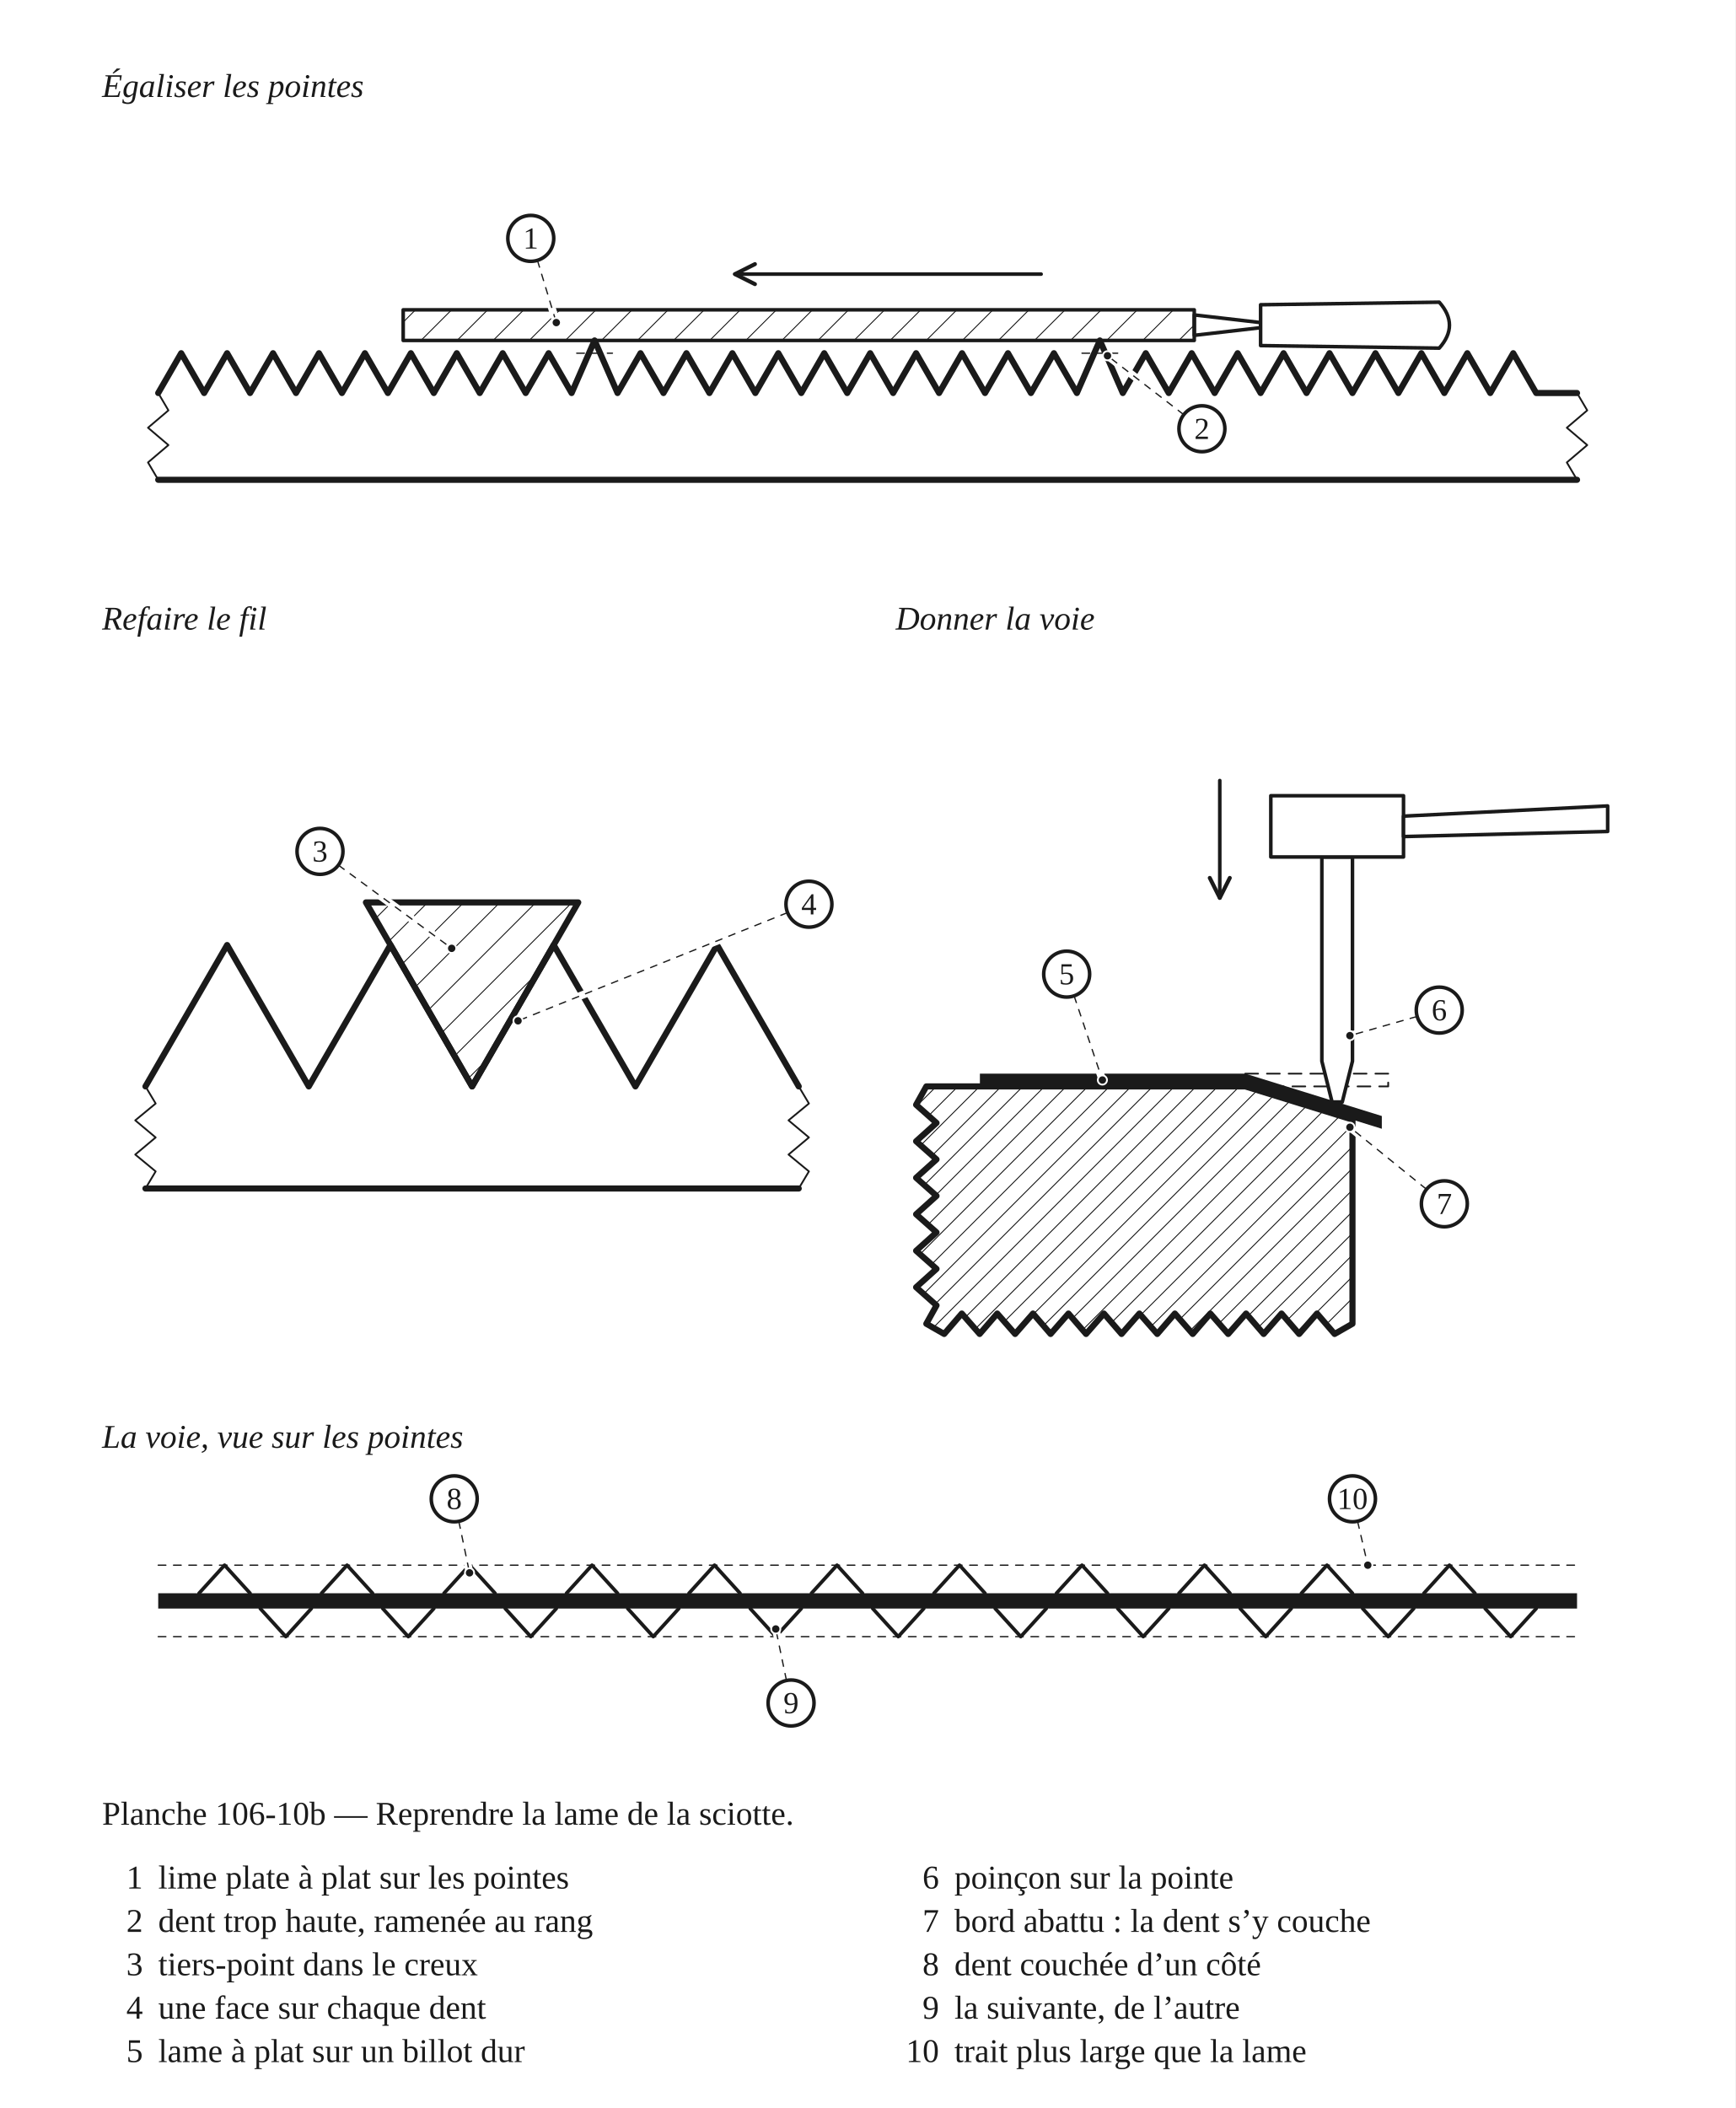
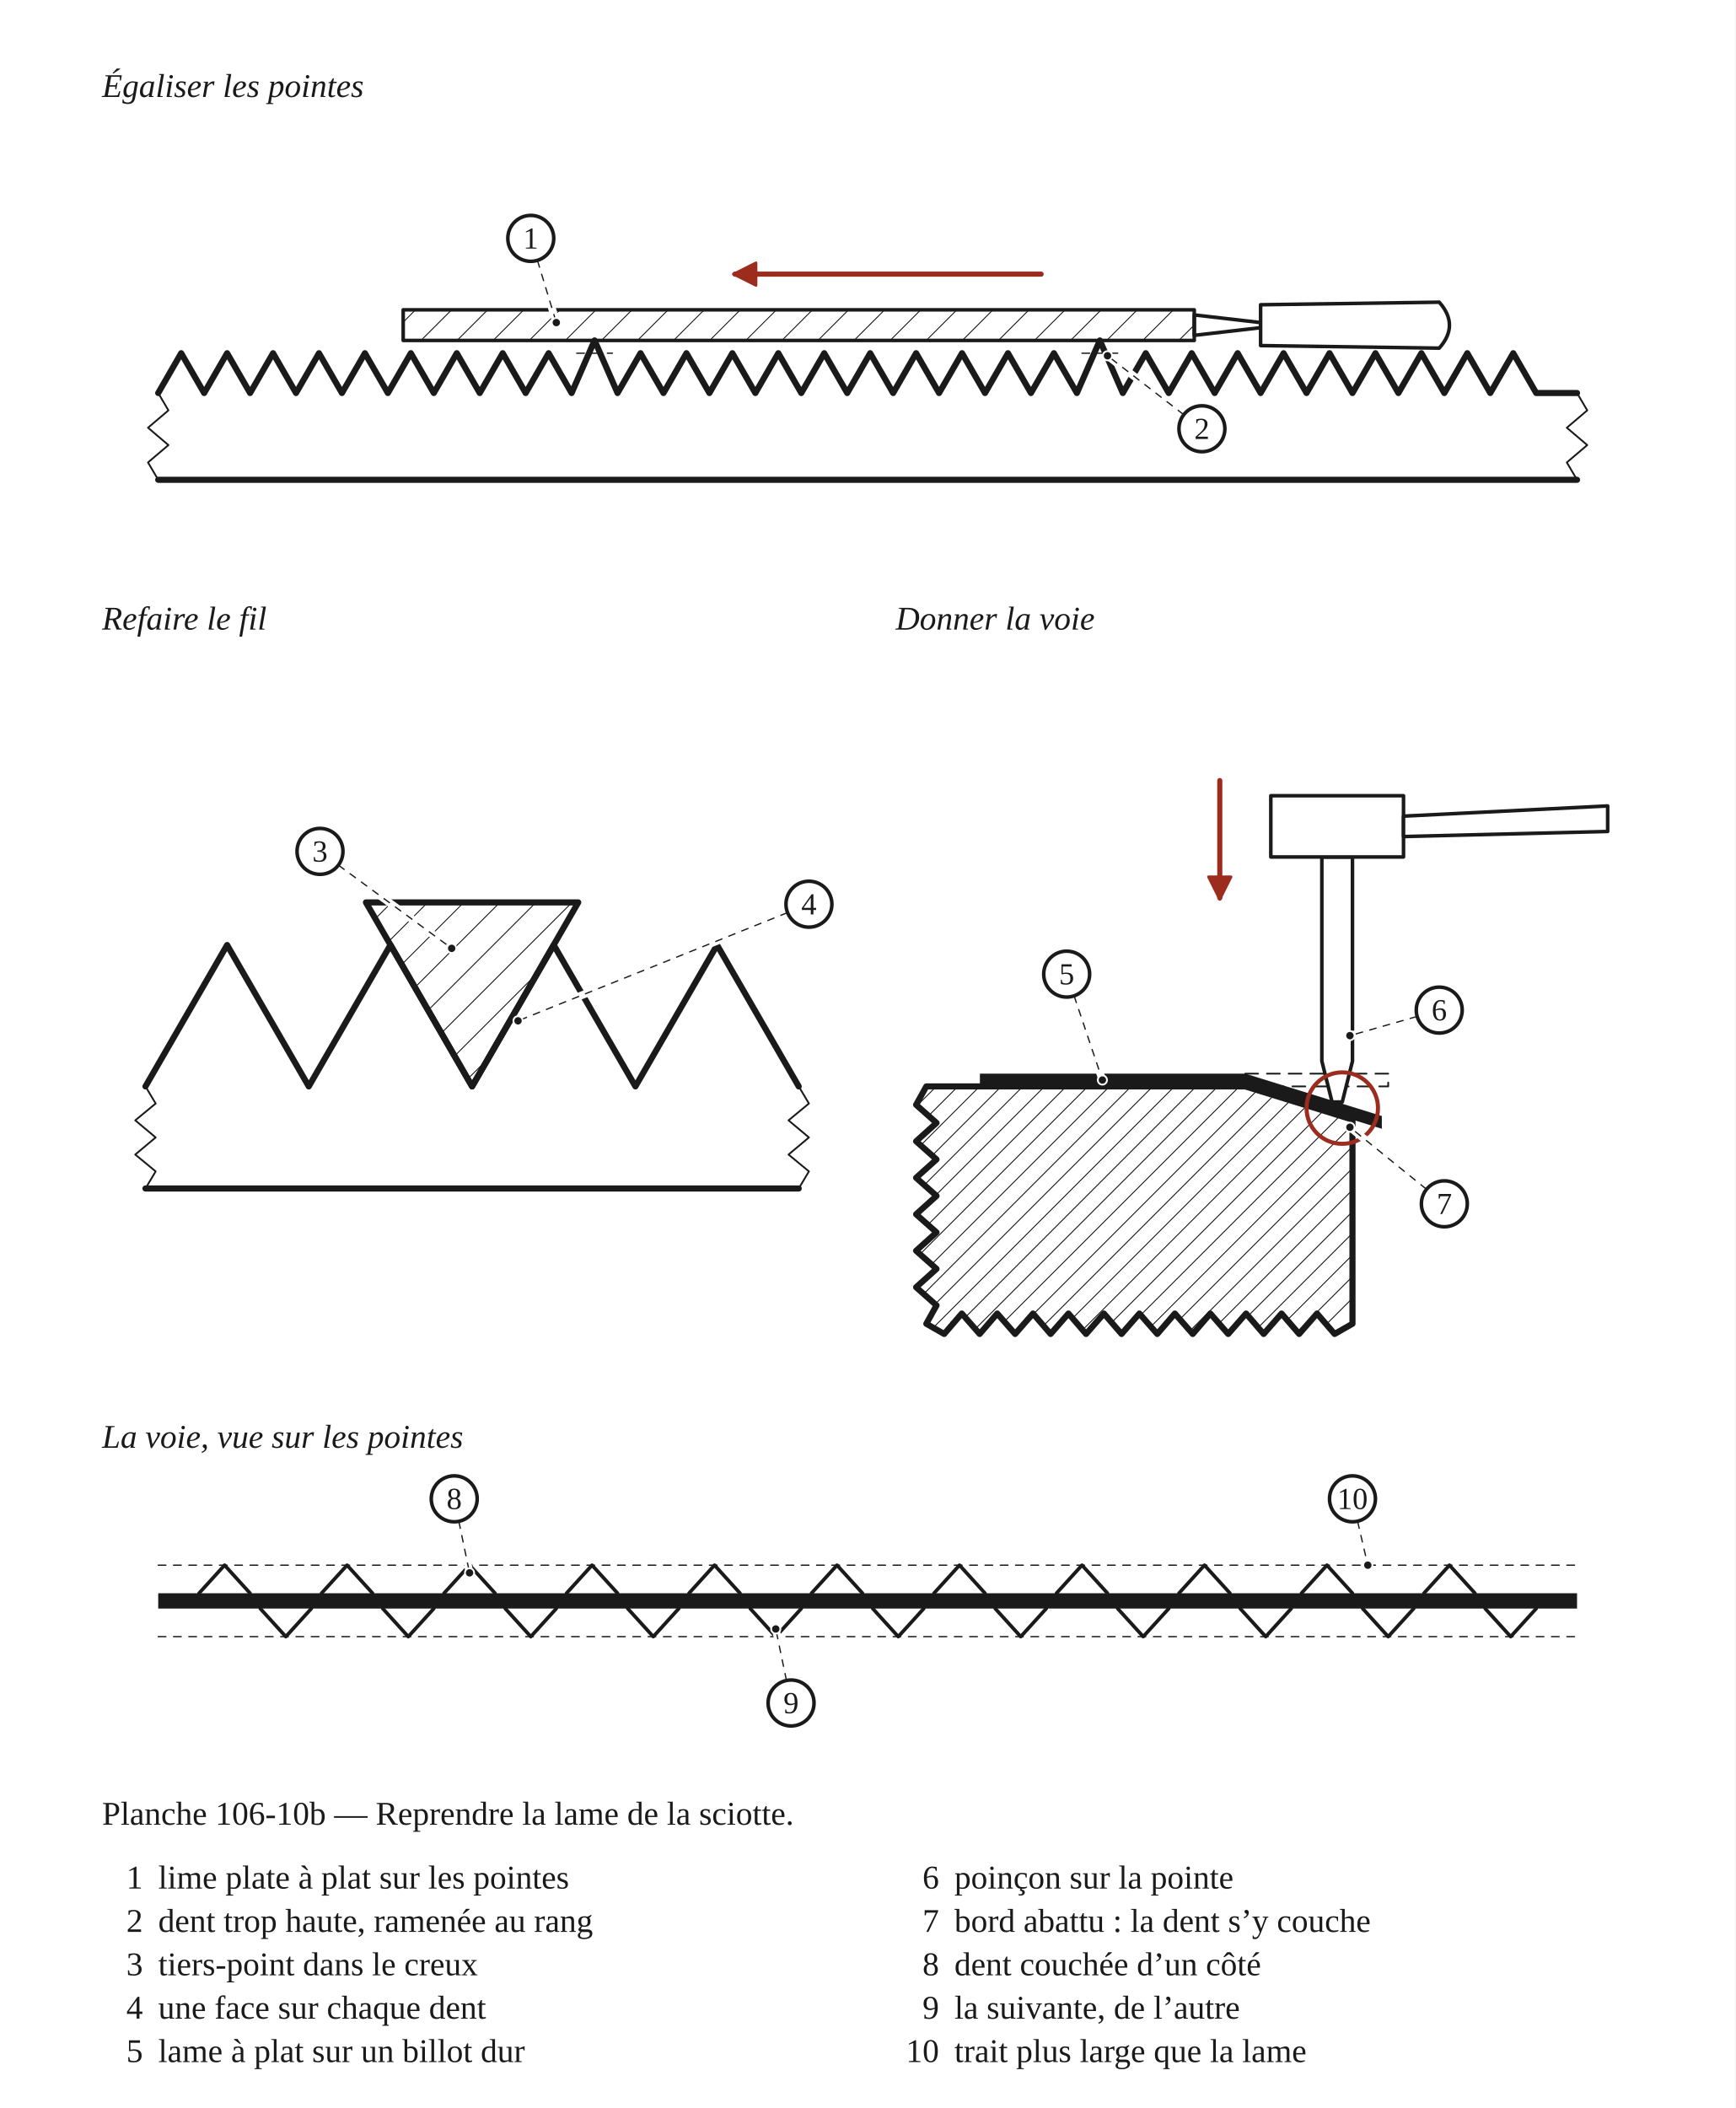
<svg xmlns="http://www.w3.org/2000/svg" width="680" height="826" viewBox="0 0 680 826" role="img">
  <defs>
    <pattern id="h-bois" width="6" height="6" patternUnits="userSpaceOnUse" patternTransform="rotate(45)">
      <line x1="0" y1="0" x2="0" y2="6" stroke="#1A1A1A" stroke-width="0.7" />
    </pattern>
    <pattern id="h-metal" width="10" height="10" patternUnits="userSpaceOnUse" patternTransform="rotate(45)">
      <line x1="0" y1="0" x2="0" y2="10" stroke="#1A1A1A" stroke-width="0.7" />
    </pattern>
-     <marker id="fl" viewBox="0 0 10 10" refX="9" refY="5" markerWidth="7" markerHeight="7" orient="auto-start-reverse">
-       <path d="M1 1 L9 5 L1 9" fill="none" stroke="#1A1A1A" stroke-width="1.6" stroke-linecap="round" stroke-linejoin="round" />
+     <marker id="fl-r" viewBox="0 0 10 10" refX="8.5" refY="5" markerWidth="5.5" markerHeight="5.5" orient="auto-start-reverse">
+       <path d="M1 1 L9 5 L1 9 Z" fill="#9B2C1E" stroke="#9B2C1E" stroke-width="1" stroke-linejoin="round" />
    </marker>
  </defs>
  <rect x="0" y="0" width="680" height="826" fill="#FFFFFF" />
  <text x="40" y="38" font-family="Georgia, 'Times New Roman', serif" font-size="13" font-style="italic" fill="#1A1A1A">Égaliser les pointes</text>
  <g transform="translate(40 46)" data-vue="egaliser">
    <line x1="22" y1="142" x2="578" y2="142" fill="none" stroke="#1A1A1A" stroke-width="2.4" stroke-linejoin="round" stroke-linecap="round" />
    <path d="M22 108 L26 114.8 L18 121.6 L26 128.4 L18 135.2 L22 142" fill="none" stroke="#1A1A1A" stroke-width="0.7" stroke-linejoin="round" stroke-linecap="round" />
    <path d="M578 108 L582 114.8 L574 121.6 L582 128.4 L574 135.2 L578 142" fill="none" stroke="#1A1A1A" stroke-width="0.7" stroke-linejoin="round" stroke-linecap="round" />
    <path d="M22 108 L31 92.4 L40 108 L49 92.4 L58 108 L67 92.4 L76 108 L85 92.4 L94 108 L103 92.4 L112 108 L121 92.4 L130 108 L139 92.4 L148 108 L157 92.4 L166 108 L175 92.4 L184 108 L193 87.4 L202 108 L211 92.4 L220 108 L229 92.4 L238 108 L247 92.4 L256 108 L265 92.4 L274 108 L283 92.4 L292 108 L301 92.4 L310 108 L319 92.4 L328 108 L337 92.4 L346 108 L355 92.4 L364 108 L373 92.4 L382 108 L391 87.4 L400 108 L409 92.4 L418 108 L427 92.4 L436 108 L445 92.4 L454 108 L463 92.4 L472 108 L481 92.4 L490 108 L499 92.4 L508 108 L517 92.4 L526 108 L535 92.4 L544 108 L553 92.4 L562 108 L578 108" fill="none" stroke="#1A1A1A" stroke-width="2.4" stroke-linejoin="round" stroke-linecap="round" />
    <line x1="186" y1="92.4" x2="200" y2="92.4" fill="none" stroke="#1A1A1A" stroke-width="0.5" stroke-linejoin="round" stroke-linecap="round" stroke-dasharray="3 3" />
    <line x1="384" y1="92.4" x2="398" y2="92.4" fill="none" stroke="#1A1A1A" stroke-width="0.5" stroke-linejoin="round" stroke-linecap="round" stroke-dasharray="3 3" />
    <rect x="118" y="75.4" width="310" height="12" fill="url(#h-metal)" stroke="#1A1A1A" stroke-width="1.4" stroke-linejoin="round" />
    <path d="M428 77.4 L454 80.4 L454 82.4 L428 85.4 Z" fill="none" stroke="#1A1A1A" stroke-width="1.4" stroke-linejoin="round" stroke-linecap="round" />
    <path d="M454 73.412 L524 72.412 Q532 81.412 524 90.412 L454 89.412 Z" fill="#FFFFFF" stroke="#1A1A1A" stroke-width="1.4" stroke-linejoin="round" stroke-linecap="round" />
-     <path d="M368 61.412 L248 61.412" fill="none" stroke="#1A1A1A" stroke-width="1.4" stroke-linejoin="round" stroke-linecap="round" marker-end="url(#fl)" />
+     <path d="M368 61.412 L248 61.412" fill="none" stroke="#9B2C1E" stroke-width="2" stroke-linejoin="round" stroke-linecap="round" marker-end="url(#fl-r)" />
  </g>
  <text x="40" y="246.7" font-family="Georgia, 'Times New Roman', serif" font-size="13" font-style="italic" fill="#1A1A1A">Refaire le fil</text>
  <g transform="translate(40 254.7)" data-vue="fil">
    <line x1="17" y1="211" x2="273" y2="211" fill="none" stroke="#1A1A1A" stroke-width="2.4" stroke-linejoin="round" stroke-linecap="round" />
    <path d="M17 171 L21 177.7 L13 184.3 L21 191 L13 197.7 L21 204.3 L17 211" fill="none" stroke="#1A1A1A" stroke-width="0.7" stroke-linejoin="round" stroke-linecap="round" />
    <path d="M273 171 L277 177.7 L269 184.3 L277 191 L269 197.7 L277 204.3 L273 211" fill="none" stroke="#1A1A1A" stroke-width="0.7" stroke-linejoin="round" stroke-linecap="round" />
    <path d="M17 171 L49 115.6 L81 171 L113 115.6 L145 171 L177 115.6 L209 171 L241 115.6 L273 171" fill="none" stroke="#1A1A1A" stroke-width="2.4" stroke-linejoin="round" stroke-linecap="round" />
    <path d="M145 171 L103.4 98.9 L186.6 98.9 Z" fill="url(#h-metal)" stroke="#1A1A1A" stroke-width="2.4" stroke-linejoin="round" />
  </g>
  <text x="351" y="246.7" font-family="Georgia, 'Times New Roman', serif" font-size="13" font-style="italic" fill="#1A1A1A">Donner la voie</text>
  <g transform="translate(351 254.7)" data-vue="voie">
    <path d="M12 171 L137 171 L179 184 L179 264 L172 268 L165.1 260 L158.1 268 L151.2 260 L144.2 268 L137.3 260 L130.3 268 L123.3 260 L116.4 268 L109.4 260 L102.5 268 L95.5 260 L88.5 268 L81.6 260 L74.6 268 L67.7 260 L60.7 268 L53.8 260 L46.8 268 L39.8 260 L32.9 268 L25.9 260 L19 268 L12 264 L16 256.8 L8 249.7 L16 242.5 L8 235.4 L16 228.2 L8 221.1 L16 213.9 L8 206.8 L16 199.6 L8 192.5 L16 185.3 L8 178.2 L12 171 Z" fill="url(#h-bois)" stroke="#1A1A1A" stroke-width="2.4" stroke-linejoin="round" />
    <rect x="33" y="166" width="104" height="5" fill="#1A1A1A" stroke="none" />
    <path d="M137 166 L190.5 182.6 L190.5 187.6 L137 171 Z" fill="#1A1A1A" stroke="none" />
    <rect x="137" y="166" width="56" height="5" fill="none" stroke="#1A1A1A" stroke-width="0.7" stroke-linejoin="round" stroke-linecap="round" stroke-dasharray="5 3.5" />
    <path d="M171 177.1 L175 177.1 L179 161.1 L179 81.1 L167 81.1 L167 161.1 Z" fill="#FFFFFF" stroke="#1A1A1A" stroke-width="1.4" stroke-linejoin="round" stroke-linecap="round" />
    <rect x="147" y="57.1" width="52" height="24" fill="#FFFFFF" stroke="#1A1A1A" stroke-width="1.4" stroke-linejoin="round" stroke-linecap="round" />
    <path d="M199 65.1 L279 61.1 L279 71.1 L199 73.1 Z" fill="#FFFFFF" stroke="#1A1A1A" stroke-width="1.4" stroke-linejoin="round" stroke-linecap="round" />
-     <path d="M127 51.143 L127 97.143" fill="none" stroke="#1A1A1A" stroke-width="1.4" stroke-linejoin="round" stroke-linecap="round" marker-end="url(#fl)" />
+     <path d="M127 51.143 L127 97.143" fill="none" stroke="#9B2C1E" stroke-width="2" stroke-linejoin="round" stroke-linecap="round" marker-end="url(#fl-r)" />
+     <circle cx="175" cy="179.5" r="14" fill="none" stroke="#9B2C1E" stroke-width="1.6" />
  </g>
  <text x="40" y="567.3" font-family="Georgia, 'Times New Roman', serif" font-size="13" font-style="italic" fill="#1A1A1A">La voie, vue sur les pointes</text>
  <g transform="translate(40 575.3)" data-vue="tranchant">
    <line x1="22" y1="38" x2="578" y2="38" fill="none" stroke="#1A1A1A" stroke-width="0.5" stroke-linejoin="round" stroke-linecap="round" stroke-dasharray="3 3" />
    <line x1="22" y1="66" x2="578" y2="66" fill="none" stroke="#1A1A1A" stroke-width="0.5" stroke-linejoin="round" stroke-linecap="round" stroke-dasharray="3 3" />
    <rect x="22" y="49" width="556" height="6" fill="#1A1A1A" stroke="none" />
    <path d="M38 49 L48 38 L58 49" fill="none" stroke="#1A1A1A" stroke-width="1.4" stroke-linejoin="round" stroke-linecap="round" />
    <path d="M62 55 L72 66 L82 55" fill="none" stroke="#1A1A1A" stroke-width="1.4" stroke-linejoin="round" stroke-linecap="round" />
    <path d="M86 49 L96 38 L106 49" fill="none" stroke="#1A1A1A" stroke-width="1.4" stroke-linejoin="round" stroke-linecap="round" />
    <path d="M110 55 L120 66 L130 55" fill="none" stroke="#1A1A1A" stroke-width="1.4" stroke-linejoin="round" stroke-linecap="round" />
    <path d="M134 49 L144 38 L154 49" fill="none" stroke="#1A1A1A" stroke-width="1.4" stroke-linejoin="round" stroke-linecap="round" />
    <path d="M158 55 L168 66 L178 55" fill="none" stroke="#1A1A1A" stroke-width="1.4" stroke-linejoin="round" stroke-linecap="round" />
    <path d="M182 49 L192 38 L202 49" fill="none" stroke="#1A1A1A" stroke-width="1.4" stroke-linejoin="round" stroke-linecap="round" />
    <path d="M206 55 L216 66 L226 55" fill="none" stroke="#1A1A1A" stroke-width="1.4" stroke-linejoin="round" stroke-linecap="round" />
    <path d="M230 49 L240 38 L250 49" fill="none" stroke="#1A1A1A" stroke-width="1.4" stroke-linejoin="round" stroke-linecap="round" />
    <path d="M254 55 L264 66 L274 55" fill="none" stroke="#1A1A1A" stroke-width="1.4" stroke-linejoin="round" stroke-linecap="round" />
    <path d="M278 49 L288 38 L298 49" fill="none" stroke="#1A1A1A" stroke-width="1.4" stroke-linejoin="round" stroke-linecap="round" />
    <path d="M302 55 L312 66 L322 55" fill="none" stroke="#1A1A1A" stroke-width="1.4" stroke-linejoin="round" stroke-linecap="round" />
    <path d="M326 49 L336 38 L346 49" fill="none" stroke="#1A1A1A" stroke-width="1.4" stroke-linejoin="round" stroke-linecap="round" />
    <path d="M350 55 L360 66 L370 55" fill="none" stroke="#1A1A1A" stroke-width="1.4" stroke-linejoin="round" stroke-linecap="round" />
    <path d="M374 49 L384 38 L394 49" fill="none" stroke="#1A1A1A" stroke-width="1.4" stroke-linejoin="round" stroke-linecap="round" />
    <path d="M398 55 L408 66 L418 55" fill="none" stroke="#1A1A1A" stroke-width="1.4" stroke-linejoin="round" stroke-linecap="round" />
    <path d="M422 49 L432 38 L442 49" fill="none" stroke="#1A1A1A" stroke-width="1.4" stroke-linejoin="round" stroke-linecap="round" />
    <path d="M446 55 L456 66 L466 55" fill="none" stroke="#1A1A1A" stroke-width="1.4" stroke-linejoin="round" stroke-linecap="round" />
    <path d="M470 49 L480 38 L490 49" fill="none" stroke="#1A1A1A" stroke-width="1.4" stroke-linejoin="round" stroke-linecap="round" />
    <path d="M494 55 L504 66 L514 55" fill="none" stroke="#1A1A1A" stroke-width="1.4" stroke-linejoin="round" stroke-linecap="round" />
    <path d="M518 49 L528 38 L538 49" fill="none" stroke="#1A1A1A" stroke-width="1.4" stroke-linejoin="round" stroke-linecap="round" />
    <path d="M542 55 L552 66 L562 55" fill="none" stroke="#1A1A1A" stroke-width="1.4" stroke-linejoin="round" stroke-linecap="round" />
  </g>
  <line x1="210.6" y1="102" x2="218" y2="126.4" fill="none" stroke="#FFFFFF" stroke-width="3" stroke-linecap="round" />
  <line x1="210.6" y1="102" x2="218" y2="126.4" fill="none" stroke="#1A1A1A" stroke-width="0.5" stroke-dasharray="3 2.5" />
  <circle cx="218" cy="126.4" r="1.8" fill="#1A1A1A" stroke="#FFFFFF" stroke-width="0.7" />
  <circle cx="208" cy="93.4" r="9" fill="#FFFFFF" stroke="#1A1A1A" stroke-width="1.4" data-vue="egaliser" />
  <text x="208" y="97.4" text-anchor="middle" font-family="Georgia, 'Times New Roman', serif" font-size="12" fill="#1A1A1A">1</text>
  <line x1="463.9" y1="162.5" x2="434" y2="139.4" fill="none" stroke="#FFFFFF" stroke-width="3" stroke-linecap="round" />
  <line x1="463.9" y1="162.5" x2="434" y2="139.4" fill="none" stroke="#1A1A1A" stroke-width="0.5" stroke-dasharray="3 2.5" />
  <circle cx="434" cy="139.4" r="1.8" fill="#1A1A1A" stroke="#FFFFFF" stroke-width="0.7" />
  <circle cx="471" cy="168" r="9" fill="#FFFFFF" stroke="#1A1A1A" stroke-width="1.4" data-vue="egaliser" />
  <text x="471" y="172" text-anchor="middle" font-family="Georgia, 'Times New Roman', serif" font-size="12" fill="#1A1A1A">2</text>
  <line x1="132.6" y1="339" x2="177" y2="371.6" fill="none" stroke="#FFFFFF" stroke-width="3" stroke-linecap="round" />
  <line x1="132.6" y1="339" x2="177" y2="371.6" fill="none" stroke="#1A1A1A" stroke-width="0.5" stroke-dasharray="3 2.5" />
  <circle cx="177" cy="371.6" r="1.8" fill="#1A1A1A" stroke="#FFFFFF" stroke-width="0.7" />
  <circle cx="125.4" cy="333.6" r="9" fill="#FFFFFF" stroke="#1A1A1A" stroke-width="1.4" data-vue="fil" />
  <text x="125.4" y="337.6" text-anchor="middle" font-family="Georgia, 'Times New Roman', serif" font-size="12" fill="#1A1A1A">3</text>
  <line x1="308.6" y1="357.6" x2="203" y2="400" fill="none" stroke="#FFFFFF" stroke-width="3" stroke-linecap="round" />
  <line x1="308.6" y1="357.6" x2="203" y2="400" fill="none" stroke="#1A1A1A" stroke-width="0.5" stroke-dasharray="3 2.5" />
  <circle cx="203" cy="400" r="1.8" fill="#1A1A1A" stroke="#FFFFFF" stroke-width="0.7" />
  <circle cx="317" cy="354.3" r="9" fill="#FFFFFF" stroke="#1A1A1A" stroke-width="1.4" data-vue="fil" />
  <text x="317" y="358.3" text-anchor="middle" font-family="Georgia, 'Times New Roman', serif" font-size="12" fill="#1A1A1A">4</text>
  <line x1="420.9" y1="390.2" x2="432" y2="423.2" fill="none" stroke="#FFFFFF" stroke-width="3" stroke-linecap="round" />
  <line x1="420.9" y1="390.2" x2="432" y2="423.2" fill="none" stroke="#1A1A1A" stroke-width="0.5" stroke-dasharray="3 2.5" />
  <circle cx="432" cy="423.2" r="1.8" fill="#1A1A1A" stroke="#FFFFFF" stroke-width="0.7" />
  <circle cx="418" cy="381.7" r="9" fill="#FFFFFF" stroke="#1A1A1A" stroke-width="1.4" data-vue="voie" />
  <text x="418" y="385.7" text-anchor="middle" font-family="Georgia, 'Times New Roman', serif" font-size="12" fill="#1A1A1A">5</text>
  <line x1="555.3" y1="398.3" x2="529" y2="405.8" fill="none" stroke="#FFFFFF" stroke-width="3" stroke-linecap="round" />
  <line x1="555.3" y1="398.3" x2="529" y2="405.8" fill="none" stroke="#1A1A1A" stroke-width="0.5" stroke-dasharray="3 2.5" />
  <circle cx="529" cy="405.8" r="1.8" fill="#1A1A1A" stroke="#FFFFFF" stroke-width="0.7" />
  <circle cx="564" cy="395.8" r="9" fill="#FFFFFF" stroke="#1A1A1A" stroke-width="1.4" data-vue="voie" />
  <text x="564" y="399.8" text-anchor="middle" font-family="Georgia, 'Times New Roman', serif" font-size="12" fill="#1A1A1A">6</text>
  <line x1="559" y1="466" x2="529" y2="441.7" fill="none" stroke="#FFFFFF" stroke-width="3" stroke-linecap="round" />
  <line x1="559" y1="466" x2="529" y2="441.7" fill="none" stroke="#1A1A1A" stroke-width="0.5" stroke-dasharray="3 2.5" />
  <circle cx="529" cy="441.7" r="1.8" fill="#1A1A1A" stroke="#FFFFFF" stroke-width="0.7" />
  <circle cx="566" cy="471.7" r="9" fill="#FFFFFF" stroke="#1A1A1A" stroke-width="1.4" data-vue="voie" />
  <text x="566" y="475.7" text-anchor="middle" font-family="Georgia, 'Times New Roman', serif" font-size="12" fill="#1A1A1A">7</text>
  <line x1="179.8" y1="596.1" x2="184" y2="616.3" fill="none" stroke="#FFFFFF" stroke-width="3" stroke-linecap="round" />
  <line x1="179.8" y1="596.1" x2="184" y2="616.3" fill="none" stroke="#1A1A1A" stroke-width="0.5" stroke-dasharray="3 2.5" />
  <circle cx="184" cy="616.3" r="1.8" fill="#1A1A1A" stroke="#FFFFFF" stroke-width="0.7" />
  <circle cx="178" cy="587.3" r="9" fill="#FFFFFF" stroke="#1A1A1A" stroke-width="1.4" data-vue="tranchant" />
  <text x="178" y="591.3" text-anchor="middle" font-family="Georgia, 'Times New Roman', serif" font-size="12" fill="#1A1A1A">8</text>
  <line x1="308.2" y1="658.5" x2="304" y2="638.3" fill="none" stroke="#FFFFFF" stroke-width="3" stroke-linecap="round" />
  <line x1="308.2" y1="658.5" x2="304" y2="638.3" fill="none" stroke="#1A1A1A" stroke-width="0.5" stroke-dasharray="3 2.5" />
  <circle cx="304" cy="638.3" r="1.8" fill="#1A1A1A" stroke="#FFFFFF" stroke-width="0.7" />
  <circle cx="310" cy="667.3" r="9" fill="#FFFFFF" stroke="#1A1A1A" stroke-width="1.4" data-vue="tranchant" />
  <text x="310" y="671.3" text-anchor="middle" font-family="Georgia, 'Times New Roman', serif" font-size="12" fill="#1A1A1A">9</text>
  <line x1="532" y1="596.1" x2="536" y2="613.3" fill="none" stroke="#FFFFFF" stroke-width="3" stroke-linecap="round" />
  <line x1="532" y1="596.1" x2="536" y2="613.3" fill="none" stroke="#1A1A1A" stroke-width="0.5" stroke-dasharray="3 2.5" />
  <circle cx="536" cy="613.3" r="1.8" fill="#1A1A1A" stroke="#FFFFFF" stroke-width="0.7" />
  <circle cx="530" cy="587.3" r="9" fill="#FFFFFF" stroke="#1A1A1A" stroke-width="1.4" data-vue="tranchant" />
  <text x="530" y="591.3" text-anchor="middle" font-family="Georgia, 'Times New Roman', serif" font-size="12" fill="#1A1A1A">10</text>
  <text x="40" y="715" font-family="Georgia, 'Times New Roman', serif" font-size="13" fill="#1A1A1A">Planche 106-10b — Reprendre la lame de la sciotte.</text>
  <text x="56" y="740" text-anchor="end" font-family="Georgia, 'Times New Roman', serif" font-size="13" fill="#1A1A1A">1</text>
  <text x="62" y="740" font-family="Georgia, 'Times New Roman', serif" font-size="13" fill="#1A1A1A">lime plate à plat sur les pointes</text>
  <text x="56" y="757" text-anchor="end" font-family="Georgia, 'Times New Roman', serif" font-size="13" fill="#1A1A1A">2</text>
  <text x="62" y="757" font-family="Georgia, 'Times New Roman', serif" font-size="13" fill="#1A1A1A">dent trop haute, ramenée au rang</text>
  <text x="56" y="774" text-anchor="end" font-family="Georgia, 'Times New Roman', serif" font-size="13" fill="#1A1A1A">3</text>
  <text x="62" y="774" font-family="Georgia, 'Times New Roman', serif" font-size="13" fill="#1A1A1A">tiers-point dans le creux</text>
  <text x="56" y="791" text-anchor="end" font-family="Georgia, 'Times New Roman', serif" font-size="13" fill="#1A1A1A">4</text>
  <text x="62" y="791" font-family="Georgia, 'Times New Roman', serif" font-size="13" fill="#1A1A1A">une face sur chaque dent</text>
  <text x="56" y="808" text-anchor="end" font-family="Georgia, 'Times New Roman', serif" font-size="13" fill="#1A1A1A">5</text>
  <text x="62" y="808" font-family="Georgia, 'Times New Roman', serif" font-size="13" fill="#1A1A1A">lame à plat sur un billot dur</text>
  <text x="368" y="740" text-anchor="end" font-family="Georgia, 'Times New Roman', serif" font-size="13" fill="#1A1A1A">6</text>
  <text x="374" y="740" font-family="Georgia, 'Times New Roman', serif" font-size="13" fill="#1A1A1A">poinçon sur la pointe</text>
  <text x="368" y="757" text-anchor="end" font-family="Georgia, 'Times New Roman', serif" font-size="13" fill="#1A1A1A">7</text>
  <text x="374" y="757" font-family="Georgia, 'Times New Roman', serif" font-size="13" fill="#1A1A1A">bord abattu : la dent s’y couche</text>
  <text x="368" y="774" text-anchor="end" font-family="Georgia, 'Times New Roman', serif" font-size="13" fill="#1A1A1A">8</text>
  <text x="374" y="774" font-family="Georgia, 'Times New Roman', serif" font-size="13" fill="#1A1A1A">dent couchée d’un côté</text>
  <text x="368" y="791" text-anchor="end" font-family="Georgia, 'Times New Roman', serif" font-size="13" fill="#1A1A1A">9</text>
  <text x="374" y="791" font-family="Georgia, 'Times New Roman', serif" font-size="13" fill="#1A1A1A">la suivante, de l’autre</text>
  <text x="368" y="808" text-anchor="end" font-family="Georgia, 'Times New Roman', serif" font-size="13" fill="#1A1A1A">10</text>
  <text x="374" y="808" font-family="Georgia, 'Times New Roman', serif" font-size="13" fill="#1A1A1A">trait plus large que la lame</text>
</svg>
